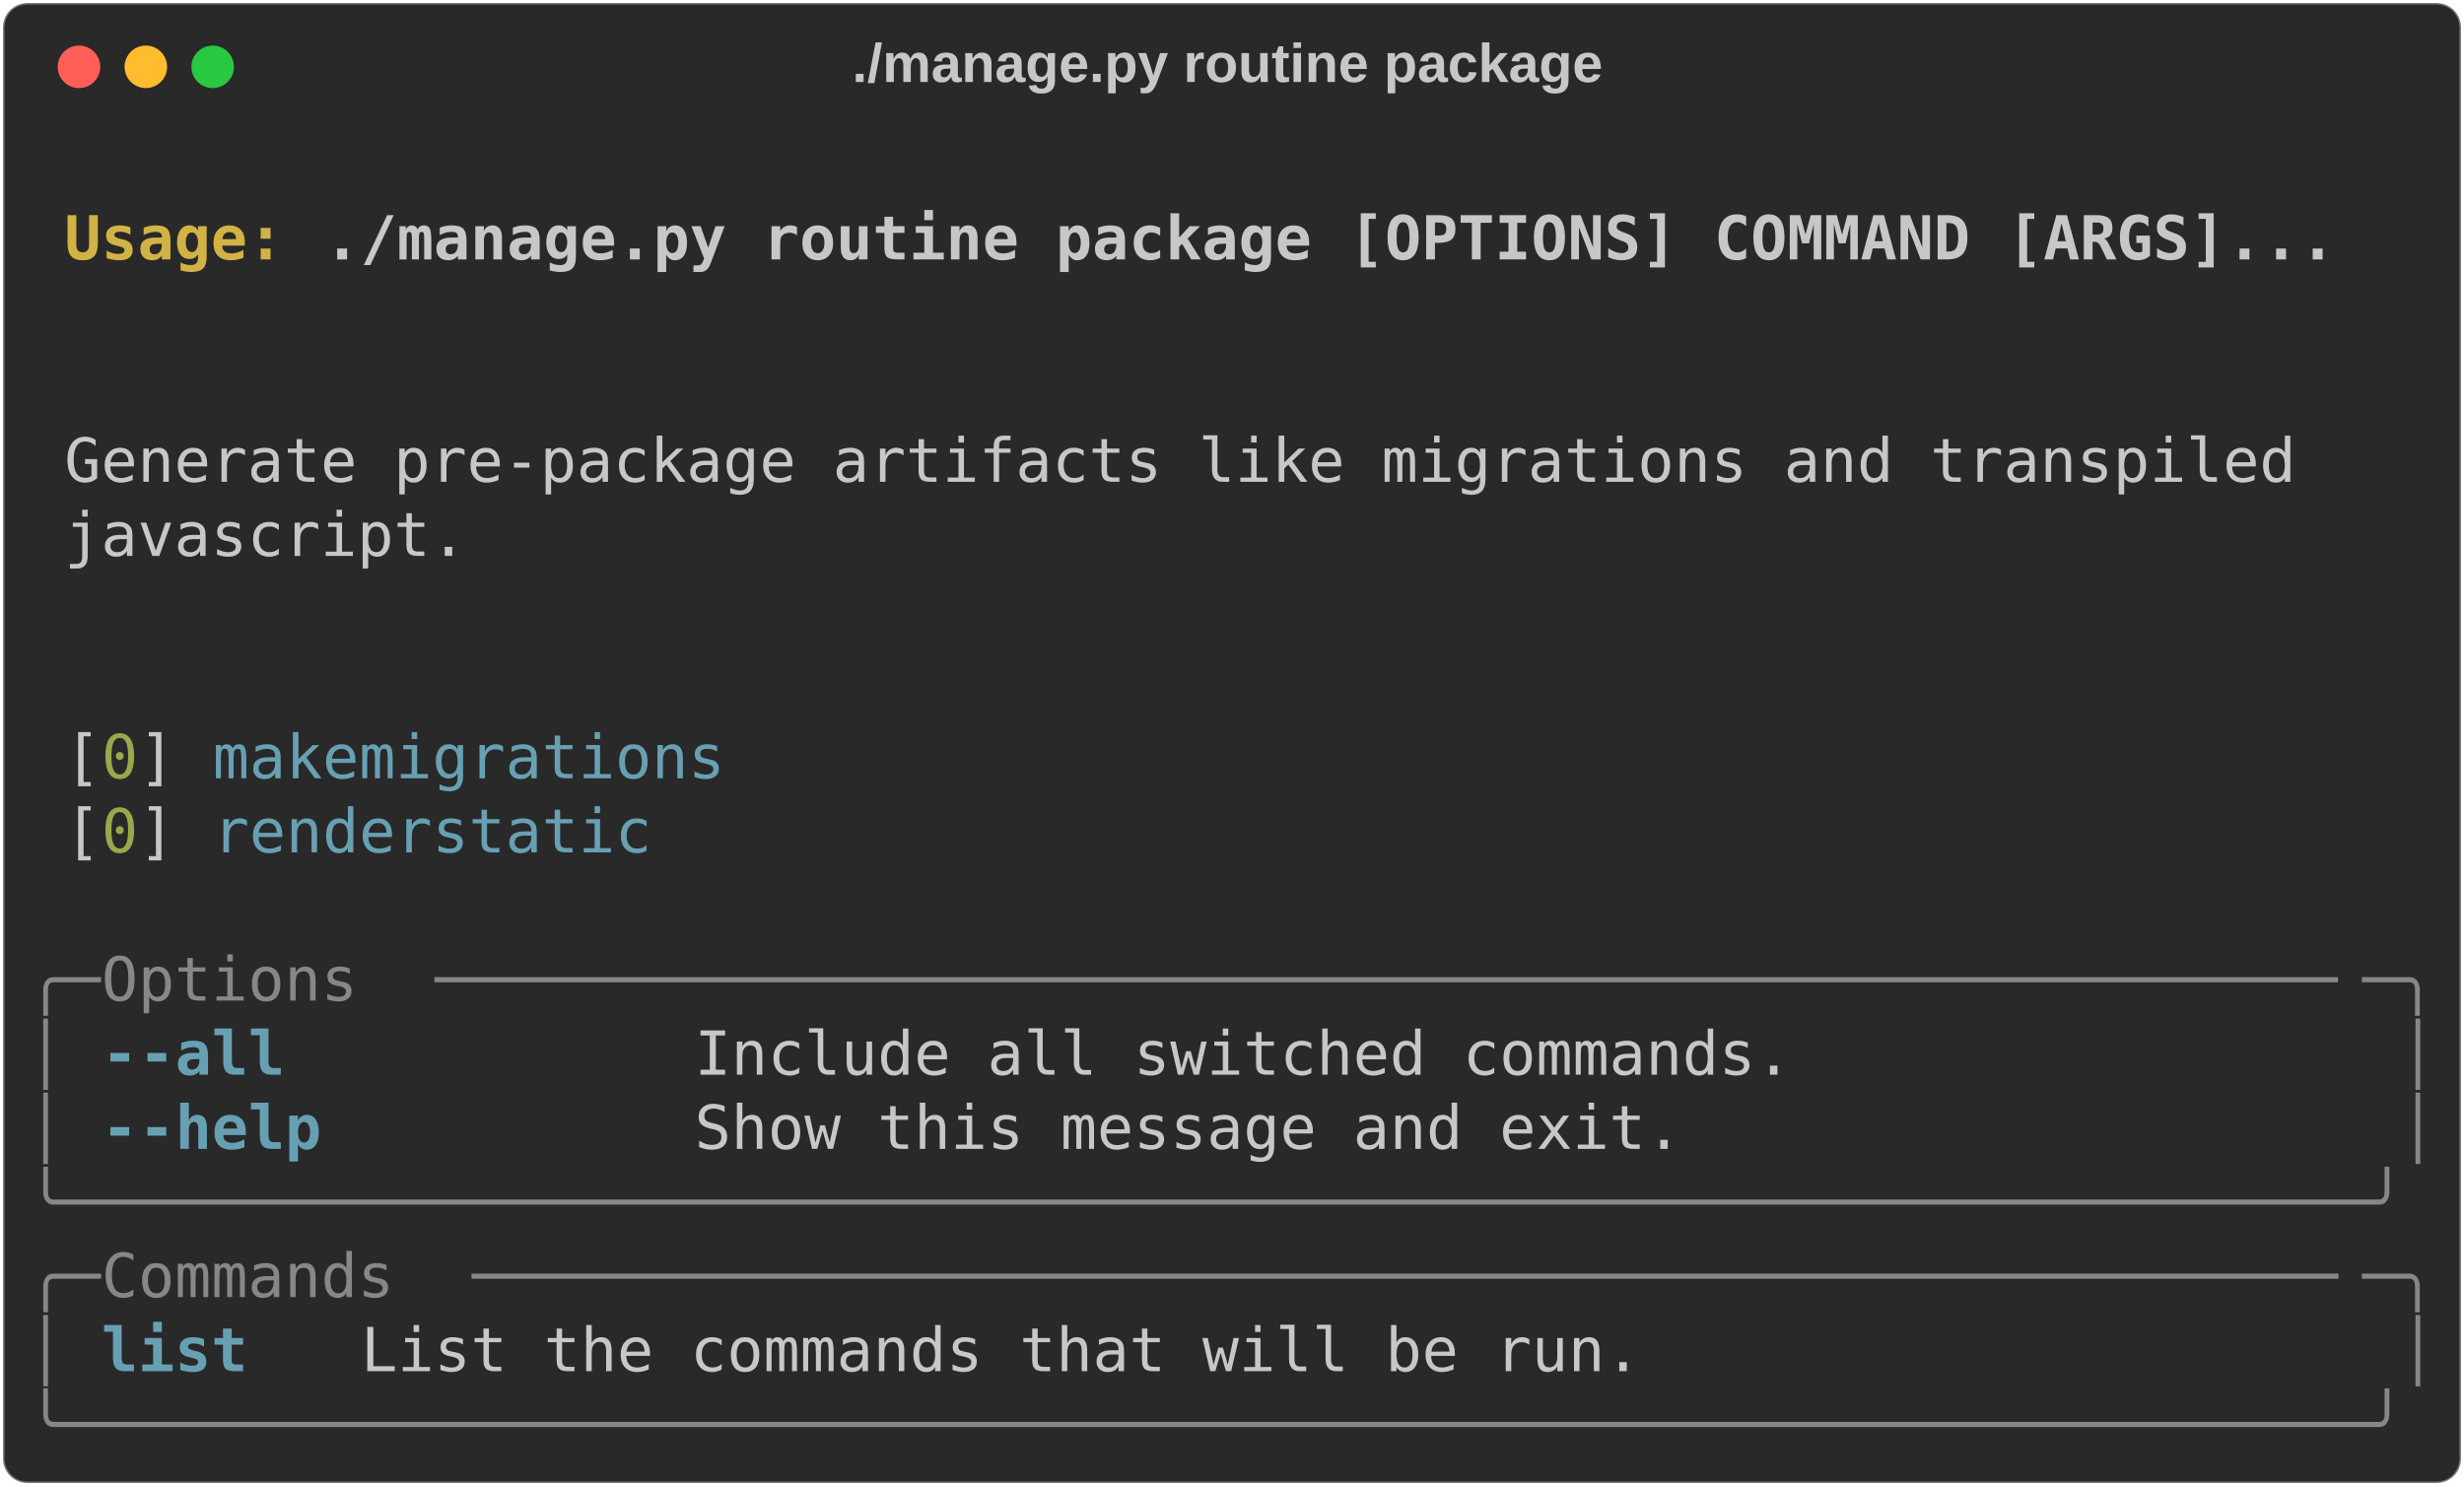
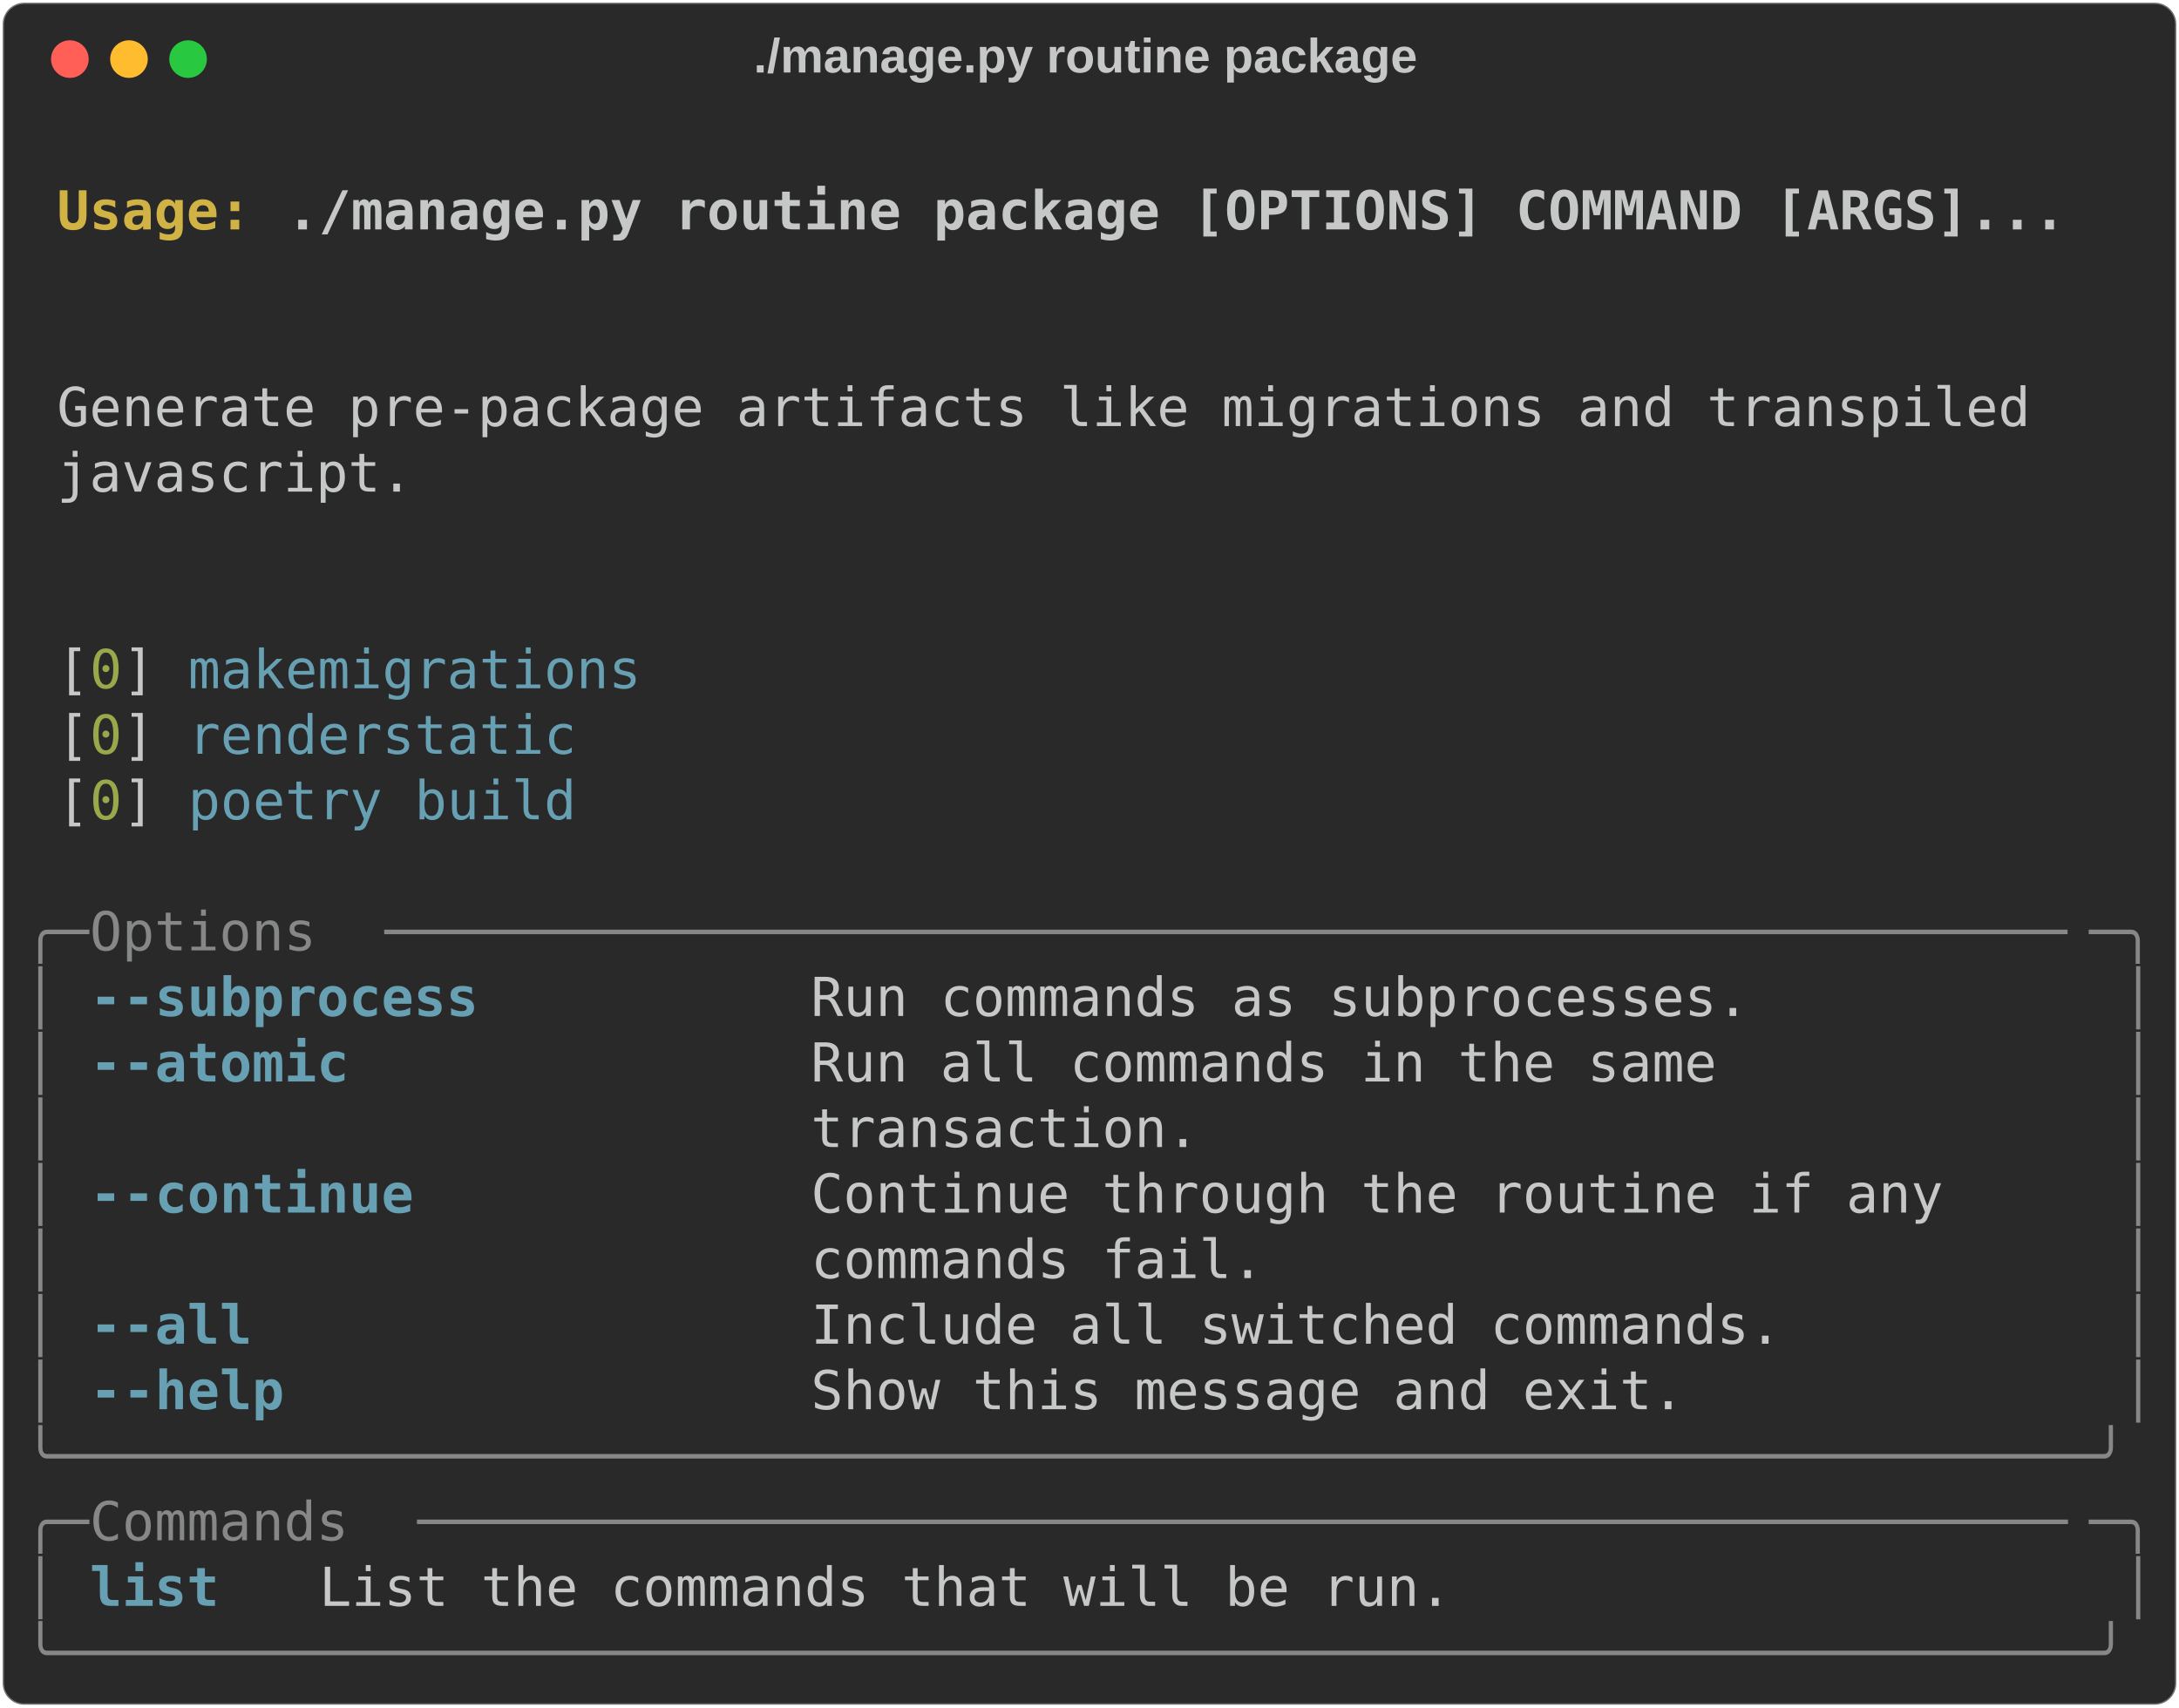
- <svg xmlns="http://www.w3.org/2000/svg" class="rich-terminal" viewBox="0 0 811 489.2">
+ <svg xmlns="http://www.w3.org/2000/svg" class="rich-terminal" viewBox="0 0 811 635.6">
  <style>

    @font-face {
        font-family: "Fira Code";
        src: local("FiraCode-Regular"),
                url("https://cdnjs.cloudflare.com/ajax/libs/firacode/6.2.0/woff2/FiraCode-Regular.woff2") format("woff2"),
                url("https://cdnjs.cloudflare.com/ajax/libs/firacode/6.2.0/woff/FiraCode-Regular.woff") format("woff");
        font-style: normal;
        font-weight: 400;
    }
    @font-face {
        font-family: "Fira Code";
        src: local("FiraCode-Bold"),
                url("https://cdnjs.cloudflare.com/ajax/libs/firacode/6.2.0/woff2/FiraCode-Bold.woff2") format("woff2"),
                url("https://cdnjs.cloudflare.com/ajax/libs/firacode/6.2.0/woff/FiraCode-Bold.woff") format("woff");
        font-style: bold;
        font-weight: 700;
    }

-     .terminal-3022464026-matrix {
+     .terminal-3397720519-matrix {
        font-family: Fira Code, monospace;
        font-size: 20px;
        line-height: 24.4px;
        font-variant-east-asian: full-width;
    }

-     .terminal-3022464026-title {
+     .terminal-3397720519-title {
        font-size: 18px;
        font-weight: bold;
        font-family: arial;
    }

-     .terminal-3022464026-r1 { fill: #c5c8c6;font-weight: bold }
- .terminal-3022464026-r2 { fill: #c5c8c6 }
- .terminal-3022464026-r3 { fill: #d0b344;font-weight: bold }
- .terminal-3022464026-r4 { fill: #c5c8c6;text-decoration: underline; }
- .terminal-3022464026-r5 { fill: #98a84b }
- .terminal-3022464026-r6 { fill: #68a0b3 }
- .terminal-3022464026-r7 { fill: #868887 }
- .terminal-3022464026-r8 { fill: #68a0b3;font-weight: bold }
+     .terminal-3397720519-r1 { fill: #c5c8c6;font-weight: bold }
+ .terminal-3397720519-r2 { fill: #c5c8c6 }
+ .terminal-3397720519-r3 { fill: #d0b344;font-weight: bold }
+ .terminal-3397720519-r4 { fill: #c5c8c6;text-decoration: underline; }
+ .terminal-3397720519-r5 { fill: #98a84b }
+ .terminal-3397720519-r6 { fill: #68a0b3 }
+ .terminal-3397720519-r7 { fill: #868887 }
+ .terminal-3397720519-r8 { fill: #68a0b3;font-weight: bold }
    </style>
  <defs>
-     <clipPath id="terminal-3022464026-clip-terminal">
-       <rect x="0" y="0" width="792.0" height="438.2" />
-     </clipPath>
-     <clipPath id="terminal-3022464026-line-0">
+     <clipPath id="terminal-3397720519-clip-terminal">
+       <rect x="0" y="0" width="792.0" height="584.6" />
+     </clipPath>
+     <clipPath id="terminal-3397720519-line-0">
      <rect x="0" y="1.5" width="793" height="24.65" />
    </clipPath>
-     <clipPath id="terminal-3022464026-line-1">
+     <clipPath id="terminal-3397720519-line-1">
      <rect x="0" y="25.9" width="793" height="24.65" />
    </clipPath>
-     <clipPath id="terminal-3022464026-line-2">
+     <clipPath id="terminal-3397720519-line-2">
      <rect x="0" y="50.3" width="793" height="24.65" />
    </clipPath>
-     <clipPath id="terminal-3022464026-line-3">
+     <clipPath id="terminal-3397720519-line-3">
      <rect x="0" y="74.7" width="793" height="24.65" />
    </clipPath>
-     <clipPath id="terminal-3022464026-line-4">
+     <clipPath id="terminal-3397720519-line-4">
      <rect x="0" y="99.1" width="793" height="24.65" />
    </clipPath>
-     <clipPath id="terminal-3022464026-line-5">
+     <clipPath id="terminal-3397720519-line-5">
      <rect x="0" y="123.5" width="793" height="24.65" />
    </clipPath>
-     <clipPath id="terminal-3022464026-line-6">
+     <clipPath id="terminal-3397720519-line-6">
      <rect x="0" y="147.9" width="793" height="24.65" />
    </clipPath>
-     <clipPath id="terminal-3022464026-line-7">
+     <clipPath id="terminal-3397720519-line-7">
      <rect x="0" y="172.3" width="793" height="24.65" />
    </clipPath>
-     <clipPath id="terminal-3022464026-line-8">
+     <clipPath id="terminal-3397720519-line-8">
      <rect x="0" y="196.7" width="793" height="24.65" />
    </clipPath>
-     <clipPath id="terminal-3022464026-line-9">
+     <clipPath id="terminal-3397720519-line-9">
      <rect x="0" y="221.1" width="793" height="24.65" />
    </clipPath>
-     <clipPath id="terminal-3022464026-line-10">
+     <clipPath id="terminal-3397720519-line-10">
      <rect x="0" y="245.5" width="793" height="24.65" />
    </clipPath>
-     <clipPath id="terminal-3022464026-line-11">
+     <clipPath id="terminal-3397720519-line-11">
      <rect x="0" y="269.9" width="793" height="24.65" />
    </clipPath>
-     <clipPath id="terminal-3022464026-line-12">
+     <clipPath id="terminal-3397720519-line-12">
      <rect x="0" y="294.3" width="793" height="24.65" />
    </clipPath>
-     <clipPath id="terminal-3022464026-line-13">
+     <clipPath id="terminal-3397720519-line-13">
      <rect x="0" y="318.7" width="793" height="24.65" />
    </clipPath>
-     <clipPath id="terminal-3022464026-line-14">
+     <clipPath id="terminal-3397720519-line-14">
      <rect x="0" y="343.1" width="793" height="24.65" />
    </clipPath>
-     <clipPath id="terminal-3022464026-line-15">
+     <clipPath id="terminal-3397720519-line-15">
      <rect x="0" y="367.5" width="793" height="24.65" />
    </clipPath>
-     <clipPath id="terminal-3022464026-line-16">
+     <clipPath id="terminal-3397720519-line-16">
      <rect x="0" y="391.9" width="793" height="24.65" />
    </clipPath>
+     <clipPath id="terminal-3397720519-line-17">
+       <rect x="0" y="416.3" width="793" height="24.65" />
+     </clipPath>
+     <clipPath id="terminal-3397720519-line-18">
+       <rect x="0" y="440.7" width="793" height="24.65" />
+     </clipPath>
+     <clipPath id="terminal-3397720519-line-19">
+       <rect x="0" y="465.1" width="793" height="24.65" />
+     </clipPath>
+     <clipPath id="terminal-3397720519-line-20">
+       <rect x="0" y="489.5" width="793" height="24.65" />
+     </clipPath>
+     <clipPath id="terminal-3397720519-line-21">
+       <rect x="0" y="513.9" width="793" height="24.65" />
+     </clipPath>
+     <clipPath id="terminal-3397720519-line-22">
+       <rect x="0" y="538.3" width="793" height="24.65" />
+     </clipPath>
  </defs>
-   <rect fill="#292929" stroke="rgba(255,255,255,0.35)" stroke-width="1" x="1" y="1" width="809" height="487.2" rx="8" />
-   <text class="terminal-3022464026-title" fill="#c5c8c6" text-anchor="middle" x="404" y="27">./manage.py routine package</text>
+   <rect fill="#292929" stroke="rgba(255,255,255,0.35)" stroke-width="1" x="1" y="1" width="809" height="633.6" rx="8" />
+   <text class="terminal-3397720519-title" fill="#c5c8c6" text-anchor="middle" x="404" y="27">./manage.py routine package</text>
  <g transform="translate(26,22)">
    <circle cx="0" cy="0" r="7" fill="#ff5f57" />
    <circle cx="22" cy="0" r="7" fill="#febc2e" />
    <circle cx="44" cy="0" r="7" fill="#28c840" />
  </g>
-   <g transform="translate(9, 41)" clip-path="url(#terminal-3022464026-clip-terminal)">
-     <g class="terminal-3022464026-matrix">
-       <text class="terminal-3022464026-r2" x="793" y="20" textLength="12.2" clip-path="url(#terminal-3022464026-line-0)">
- </text>
-       <text class="terminal-3022464026-r3" x="12.2" y="44.4" textLength="85.4" clip-path="url(#terminal-3022464026-line-1)">Usage: </text>
-       <text class="terminal-3022464026-r1" x="97.6" y="44.4" textLength="671" clip-path="url(#terminal-3022464026-line-1)">./manage.py routine package [OPTIONS] COMMAND [ARGS]...</text>
-       <text class="terminal-3022464026-r2" x="793" y="44.4" textLength="12.2" clip-path="url(#terminal-3022464026-line-1)">
- </text>
-       <text class="terminal-3022464026-r2" x="793" y="68.8" textLength="12.2" clip-path="url(#terminal-3022464026-line-2)">
- </text>
-       <text class="terminal-3022464026-r2" x="793" y="93.2" textLength="12.2" clip-path="url(#terminal-3022464026-line-3)">
- </text>
-       <text class="terminal-3022464026-r2" x="12.2" y="117.6" textLength="756.4" clip-path="url(#terminal-3022464026-line-4)">Generate pre-package artifacts like migrations and transpiled </text>
-       <text class="terminal-3022464026-r2" x="793" y="117.6" textLength="12.2" clip-path="url(#terminal-3022464026-line-4)">
- </text>
-       <text class="terminal-3022464026-r2" x="12.2" y="142" textLength="134.2" clip-path="url(#terminal-3022464026-line-5)">javascript.</text>
-       <text class="terminal-3022464026-r2" x="793" y="142" textLength="12.2" clip-path="url(#terminal-3022464026-line-5)">
- </text>
-       <text class="terminal-3022464026-r2" x="793" y="166.4" textLength="12.2" clip-path="url(#terminal-3022464026-line-6)">
- </text>
-       <text class="terminal-3022464026-r2" x="793" y="190.8" textLength="12.2" clip-path="url(#terminal-3022464026-line-7)">
- </text>
-       <text class="terminal-3022464026-r2" x="12.2" y="215.2" textLength="12.2" clip-path="url(#terminal-3022464026-line-8)">[</text>
-       <text class="terminal-3022464026-r5" x="24.4" y="215.2" textLength="12.2" clip-path="url(#terminal-3022464026-line-8)">0</text>
-       <text class="terminal-3022464026-r2" x="36.6" y="215.2" textLength="24.4" clip-path="url(#terminal-3022464026-line-8)">] </text>
-       <text class="terminal-3022464026-r6" x="61" y="215.2" textLength="170.8" clip-path="url(#terminal-3022464026-line-8)">makemigrations</text>
-       <text class="terminal-3022464026-r2" x="793" y="215.2" textLength="12.2" clip-path="url(#terminal-3022464026-line-8)">
- </text>
-       <text class="terminal-3022464026-r2" x="12.2" y="239.6" textLength="12.2" clip-path="url(#terminal-3022464026-line-9)">[</text>
-       <text class="terminal-3022464026-r5" x="24.4" y="239.6" textLength="12.2" clip-path="url(#terminal-3022464026-line-9)">0</text>
-       <text class="terminal-3022464026-r2" x="36.6" y="239.6" textLength="24.4" clip-path="url(#terminal-3022464026-line-9)">] </text>
-       <text class="terminal-3022464026-r6" x="61" y="239.6" textLength="146.4" clip-path="url(#terminal-3022464026-line-9)">renderstatic</text>
-       <text class="terminal-3022464026-r2" x="793" y="239.6" textLength="12.2" clip-path="url(#terminal-3022464026-line-9)">
- </text>
-       <text class="terminal-3022464026-r2" x="793" y="264" textLength="12.2" clip-path="url(#terminal-3022464026-line-10)">
- </text>
-       <text class="terminal-3022464026-r7" x="0" y="288.4" textLength="24.4" clip-path="url(#terminal-3022464026-line-11)">╭─</text>
-       <text class="terminal-3022464026-r7" x="24.4" y="288.4" textLength="109.8" clip-path="url(#terminal-3022464026-line-11)"> Options </text>
-       <text class="terminal-3022464026-r7" x="134.2" y="288.4" textLength="634.4" clip-path="url(#terminal-3022464026-line-11)">────────────────────────────────────────────────────</text>
-       <text class="terminal-3022464026-r7" x="768.6" y="288.4" textLength="24.4" clip-path="url(#terminal-3022464026-line-11)">─╮</text>
-       <text class="terminal-3022464026-r2" x="793" y="288.4" textLength="12.2" clip-path="url(#terminal-3022464026-line-11)">
- </text>
-       <text class="terminal-3022464026-r7" x="0" y="312.8" textLength="12.2" clip-path="url(#terminal-3022464026-line-12)">│</text>
-       <text class="terminal-3022464026-r8" x="24.4" y="312.8" textLength="12.2" clip-path="url(#terminal-3022464026-line-12)">-</text>
-       <text class="terminal-3022464026-r8" x="36.6" y="312.8" textLength="48.8" clip-path="url(#terminal-3022464026-line-12)">-all</text>
-       <text class="terminal-3022464026-r2" x="219.6" y="312.8" textLength="366" clip-path="url(#terminal-3022464026-line-12)">Include all switched commands.</text>
-       <text class="terminal-3022464026-r7" x="780.8" y="312.8" textLength="12.2" clip-path="url(#terminal-3022464026-line-12)">│</text>
-       <text class="terminal-3022464026-r2" x="793" y="312.8" textLength="12.2" clip-path="url(#terminal-3022464026-line-12)">
- </text>
-       <text class="terminal-3022464026-r7" x="0" y="337.2" textLength="12.2" clip-path="url(#terminal-3022464026-line-13)">│</text>
-       <text class="terminal-3022464026-r8" x="24.4" y="337.2" textLength="12.2" clip-path="url(#terminal-3022464026-line-13)">-</text>
-       <text class="terminal-3022464026-r8" x="36.6" y="337.2" textLength="61" clip-path="url(#terminal-3022464026-line-13)">-help</text>
-       <text class="terminal-3022464026-r2" x="219.6" y="337.2" textLength="329.4" clip-path="url(#terminal-3022464026-line-13)">Show this message and exit.</text>
-       <text class="terminal-3022464026-r7" x="780.8" y="337.2" textLength="12.2" clip-path="url(#terminal-3022464026-line-13)">│</text>
-       <text class="terminal-3022464026-r2" x="793" y="337.2" textLength="12.2" clip-path="url(#terminal-3022464026-line-13)">
- </text>
-       <text class="terminal-3022464026-r7" x="0" y="361.6" textLength="793" clip-path="url(#terminal-3022464026-line-14)">╰───────────────────────────────────────────────────────────────╯</text>
-       <text class="terminal-3022464026-r2" x="793" y="361.6" textLength="12.2" clip-path="url(#terminal-3022464026-line-14)">
- </text>
-       <text class="terminal-3022464026-r7" x="0" y="386" textLength="24.4" clip-path="url(#terminal-3022464026-line-15)">╭─</text>
-       <text class="terminal-3022464026-r7" x="24.4" y="386" textLength="122" clip-path="url(#terminal-3022464026-line-15)"> Commands </text>
-       <text class="terminal-3022464026-r7" x="146.4" y="386" textLength="622.2" clip-path="url(#terminal-3022464026-line-15)">───────────────────────────────────────────────────</text>
-       <text class="terminal-3022464026-r7" x="768.6" y="386" textLength="24.4" clip-path="url(#terminal-3022464026-line-15)">─╮</text>
-       <text class="terminal-3022464026-r2" x="793" y="386" textLength="12.2" clip-path="url(#terminal-3022464026-line-15)">
- </text>
-       <text class="terminal-3022464026-r7" x="0" y="410.4" textLength="12.2" clip-path="url(#terminal-3022464026-line-16)">│</text>
-       <text class="terminal-3022464026-r8" x="24.4" y="410.4" textLength="61" clip-path="url(#terminal-3022464026-line-16)">list </text>
-       <text class="terminal-3022464026-r2" x="109.8" y="410.4" textLength="658.8" clip-path="url(#terminal-3022464026-line-16)">List the commands that will be run.                   </text>
-       <text class="terminal-3022464026-r7" x="780.8" y="410.4" textLength="12.2" clip-path="url(#terminal-3022464026-line-16)">│</text>
-       <text class="terminal-3022464026-r2" x="793" y="410.4" textLength="12.2" clip-path="url(#terminal-3022464026-line-16)">
- </text>
-       <text class="terminal-3022464026-r7" x="0" y="434.8" textLength="793" clip-path="url(#terminal-3022464026-line-17)">╰───────────────────────────────────────────────────────────────╯</text>
-       <text class="terminal-3022464026-r2" x="793" y="434.8" textLength="12.2" clip-path="url(#terminal-3022464026-line-17)">
+   <g transform="translate(9, 41)" clip-path="url(#terminal-3397720519-clip-terminal)">
+     <g class="terminal-3397720519-matrix">
+       <text class="terminal-3397720519-r2" x="793" y="20" textLength="12.2" clip-path="url(#terminal-3397720519-line-0)">
+ </text>
+       <text class="terminal-3397720519-r3" x="12.2" y="44.4" textLength="85.4" clip-path="url(#terminal-3397720519-line-1)">Usage: </text>
+       <text class="terminal-3397720519-r1" x="97.6" y="44.4" textLength="671" clip-path="url(#terminal-3397720519-line-1)">./manage.py routine package [OPTIONS] COMMAND [ARGS]...</text>
+       <text class="terminal-3397720519-r2" x="793" y="44.4" textLength="12.2" clip-path="url(#terminal-3397720519-line-1)">
+ </text>
+       <text class="terminal-3397720519-r2" x="793" y="68.8" textLength="12.2" clip-path="url(#terminal-3397720519-line-2)">
+ </text>
+       <text class="terminal-3397720519-r2" x="793" y="93.2" textLength="12.2" clip-path="url(#terminal-3397720519-line-3)">
+ </text>
+       <text class="terminal-3397720519-r2" x="12.2" y="117.6" textLength="756.4" clip-path="url(#terminal-3397720519-line-4)">Generate pre-package artifacts like migrations and transpiled </text>
+       <text class="terminal-3397720519-r2" x="793" y="117.6" textLength="12.2" clip-path="url(#terminal-3397720519-line-4)">
+ </text>
+       <text class="terminal-3397720519-r2" x="12.2" y="142" textLength="134.2" clip-path="url(#terminal-3397720519-line-5)">javascript.</text>
+       <text class="terminal-3397720519-r2" x="793" y="142" textLength="12.2" clip-path="url(#terminal-3397720519-line-5)">
+ </text>
+       <text class="terminal-3397720519-r2" x="793" y="166.4" textLength="12.2" clip-path="url(#terminal-3397720519-line-6)">
+ </text>
+       <text class="terminal-3397720519-r2" x="793" y="190.8" textLength="12.2" clip-path="url(#terminal-3397720519-line-7)">
+ </text>
+       <text class="terminal-3397720519-r2" x="12.2" y="215.2" textLength="12.2" clip-path="url(#terminal-3397720519-line-8)">[</text>
+       <text class="terminal-3397720519-r5" x="24.4" y="215.2" textLength="12.2" clip-path="url(#terminal-3397720519-line-8)">0</text>
+       <text class="terminal-3397720519-r2" x="36.6" y="215.2" textLength="24.4" clip-path="url(#terminal-3397720519-line-8)">] </text>
+       <text class="terminal-3397720519-r6" x="61" y="215.2" textLength="170.8" clip-path="url(#terminal-3397720519-line-8)">makemigrations</text>
+       <text class="terminal-3397720519-r2" x="793" y="215.2" textLength="12.2" clip-path="url(#terminal-3397720519-line-8)">
+ </text>
+       <text class="terminal-3397720519-r2" x="12.2" y="239.6" textLength="12.2" clip-path="url(#terminal-3397720519-line-9)">[</text>
+       <text class="terminal-3397720519-r5" x="24.4" y="239.6" textLength="12.2" clip-path="url(#terminal-3397720519-line-9)">0</text>
+       <text class="terminal-3397720519-r2" x="36.6" y="239.6" textLength="24.4" clip-path="url(#terminal-3397720519-line-9)">] </text>
+       <text class="terminal-3397720519-r6" x="61" y="239.6" textLength="146.4" clip-path="url(#terminal-3397720519-line-9)">renderstatic</text>
+       <text class="terminal-3397720519-r2" x="793" y="239.6" textLength="12.2" clip-path="url(#terminal-3397720519-line-9)">
+ </text>
+       <text class="terminal-3397720519-r2" x="12.2" y="264" textLength="12.2" clip-path="url(#terminal-3397720519-line-10)">[</text>
+       <text class="terminal-3397720519-r5" x="24.4" y="264" textLength="12.2" clip-path="url(#terminal-3397720519-line-10)">0</text>
+       <text class="terminal-3397720519-r2" x="36.6" y="264" textLength="24.4" clip-path="url(#terminal-3397720519-line-10)">] </text>
+       <text class="terminal-3397720519-r6" x="61" y="264" textLength="146.4" clip-path="url(#terminal-3397720519-line-10)">poetry build</text>
+       <text class="terminal-3397720519-r2" x="793" y="264" textLength="12.2" clip-path="url(#terminal-3397720519-line-10)">
+ </text>
+       <text class="terminal-3397720519-r2" x="793" y="288.4" textLength="12.2" clip-path="url(#terminal-3397720519-line-11)">
+ </text>
+       <text class="terminal-3397720519-r7" x="0" y="312.8" textLength="24.4" clip-path="url(#terminal-3397720519-line-12)">╭─</text>
+       <text class="terminal-3397720519-r7" x="24.4" y="312.8" textLength="109.8" clip-path="url(#terminal-3397720519-line-12)"> Options </text>
+       <text class="terminal-3397720519-r7" x="134.2" y="312.8" textLength="634.4" clip-path="url(#terminal-3397720519-line-12)">────────────────────────────────────────────────────</text>
+       <text class="terminal-3397720519-r7" x="768.6" y="312.8" textLength="24.4" clip-path="url(#terminal-3397720519-line-12)">─╮</text>
+       <text class="terminal-3397720519-r2" x="793" y="312.8" textLength="12.2" clip-path="url(#terminal-3397720519-line-12)">
+ </text>
+       <text class="terminal-3397720519-r7" x="0" y="337.2" textLength="12.2" clip-path="url(#terminal-3397720519-line-13)">│</text>
+       <text class="terminal-3397720519-r8" x="24.4" y="337.2" textLength="12.2" clip-path="url(#terminal-3397720519-line-13)">-</text>
+       <text class="terminal-3397720519-r8" x="36.6" y="337.2" textLength="134.2" clip-path="url(#terminal-3397720519-line-13)">-subprocess</text>
+       <text class="terminal-3397720519-r2" x="292.8" y="337.2" textLength="353.8" clip-path="url(#terminal-3397720519-line-13)">Run commands as subprocesses.</text>
+       <text class="terminal-3397720519-r7" x="780.8" y="337.2" textLength="12.2" clip-path="url(#terminal-3397720519-line-13)">│</text>
+       <text class="terminal-3397720519-r2" x="793" y="337.2" textLength="12.2" clip-path="url(#terminal-3397720519-line-13)">
+ </text>
+       <text class="terminal-3397720519-r7" x="0" y="361.6" textLength="12.2" clip-path="url(#terminal-3397720519-line-14)">│</text>
+       <text class="terminal-3397720519-r8" x="24.4" y="361.6" textLength="12.2" clip-path="url(#terminal-3397720519-line-14)">-</text>
+       <text class="terminal-3397720519-r8" x="36.6" y="361.6" textLength="85.4" clip-path="url(#terminal-3397720519-line-14)">-atomic</text>
+       <text class="terminal-3397720519-r2" x="292.8" y="361.6" textLength="475.8" clip-path="url(#terminal-3397720519-line-14)">Run all commands in the same           </text>
+       <text class="terminal-3397720519-r7" x="780.8" y="361.6" textLength="12.2" clip-path="url(#terminal-3397720519-line-14)">│</text>
+       <text class="terminal-3397720519-r2" x="793" y="361.6" textLength="12.2" clip-path="url(#terminal-3397720519-line-14)">
+ </text>
+       <text class="terminal-3397720519-r7" x="0" y="386" textLength="12.2" clip-path="url(#terminal-3397720519-line-15)">│</text>
+       <text class="terminal-3397720519-r2" x="292.8" y="386" textLength="475.8" clip-path="url(#terminal-3397720519-line-15)">transaction.                           </text>
+       <text class="terminal-3397720519-r7" x="780.8" y="386" textLength="12.2" clip-path="url(#terminal-3397720519-line-15)">│</text>
+       <text class="terminal-3397720519-r2" x="793" y="386" textLength="12.2" clip-path="url(#terminal-3397720519-line-15)">
+ </text>
+       <text class="terminal-3397720519-r7" x="0" y="410.4" textLength="12.2" clip-path="url(#terminal-3397720519-line-16)">│</text>
+       <text class="terminal-3397720519-r8" x="24.4" y="410.4" textLength="12.2" clip-path="url(#terminal-3397720519-line-16)">-</text>
+       <text class="terminal-3397720519-r8" x="36.6" y="410.4" textLength="109.8" clip-path="url(#terminal-3397720519-line-16)">-continue</text>
+       <text class="terminal-3397720519-r2" x="292.8" y="410.4" textLength="475.8" clip-path="url(#terminal-3397720519-line-16)">Continue through the routine if any    </text>
+       <text class="terminal-3397720519-r7" x="780.8" y="410.4" textLength="12.2" clip-path="url(#terminal-3397720519-line-16)">│</text>
+       <text class="terminal-3397720519-r2" x="793" y="410.4" textLength="12.2" clip-path="url(#terminal-3397720519-line-16)">
+ </text>
+       <text class="terminal-3397720519-r7" x="0" y="434.8" textLength="12.2" clip-path="url(#terminal-3397720519-line-17)">│</text>
+       <text class="terminal-3397720519-r2" x="292.8" y="434.8" textLength="475.8" clip-path="url(#terminal-3397720519-line-17)">commands fail.                         </text>
+       <text class="terminal-3397720519-r7" x="780.8" y="434.8" textLength="12.2" clip-path="url(#terminal-3397720519-line-17)">│</text>
+       <text class="terminal-3397720519-r2" x="793" y="434.8" textLength="12.2" clip-path="url(#terminal-3397720519-line-17)">
+ </text>
+       <text class="terminal-3397720519-r7" x="0" y="459.2" textLength="12.2" clip-path="url(#terminal-3397720519-line-18)">│</text>
+       <text class="terminal-3397720519-r8" x="24.4" y="459.2" textLength="12.2" clip-path="url(#terminal-3397720519-line-18)">-</text>
+       <text class="terminal-3397720519-r8" x="36.6" y="459.2" textLength="48.8" clip-path="url(#terminal-3397720519-line-18)">-all</text>
+       <text class="terminal-3397720519-r2" x="292.8" y="459.2" textLength="366" clip-path="url(#terminal-3397720519-line-18)">Include all switched commands.</text>
+       <text class="terminal-3397720519-r7" x="780.8" y="459.2" textLength="12.2" clip-path="url(#terminal-3397720519-line-18)">│</text>
+       <text class="terminal-3397720519-r2" x="793" y="459.2" textLength="12.2" clip-path="url(#terminal-3397720519-line-18)">
+ </text>
+       <text class="terminal-3397720519-r7" x="0" y="483.6" textLength="12.2" clip-path="url(#terminal-3397720519-line-19)">│</text>
+       <text class="terminal-3397720519-r8" x="24.4" y="483.6" textLength="12.2" clip-path="url(#terminal-3397720519-line-19)">-</text>
+       <text class="terminal-3397720519-r8" x="36.6" y="483.6" textLength="61" clip-path="url(#terminal-3397720519-line-19)">-help</text>
+       <text class="terminal-3397720519-r2" x="292.8" y="483.6" textLength="329.4" clip-path="url(#terminal-3397720519-line-19)">Show this message and exit.</text>
+       <text class="terminal-3397720519-r7" x="780.8" y="483.6" textLength="12.2" clip-path="url(#terminal-3397720519-line-19)">│</text>
+       <text class="terminal-3397720519-r2" x="793" y="483.6" textLength="12.2" clip-path="url(#terminal-3397720519-line-19)">
+ </text>
+       <text class="terminal-3397720519-r7" x="0" y="508" textLength="793" clip-path="url(#terminal-3397720519-line-20)">╰───────────────────────────────────────────────────────────────╯</text>
+       <text class="terminal-3397720519-r2" x="793" y="508" textLength="12.2" clip-path="url(#terminal-3397720519-line-20)">
+ </text>
+       <text class="terminal-3397720519-r7" x="0" y="532.4" textLength="24.4" clip-path="url(#terminal-3397720519-line-21)">╭─</text>
+       <text class="terminal-3397720519-r7" x="24.4" y="532.4" textLength="122" clip-path="url(#terminal-3397720519-line-21)"> Commands </text>
+       <text class="terminal-3397720519-r7" x="146.4" y="532.4" textLength="622.2" clip-path="url(#terminal-3397720519-line-21)">───────────────────────────────────────────────────</text>
+       <text class="terminal-3397720519-r7" x="768.6" y="532.4" textLength="24.4" clip-path="url(#terminal-3397720519-line-21)">─╮</text>
+       <text class="terminal-3397720519-r2" x="793" y="532.4" textLength="12.2" clip-path="url(#terminal-3397720519-line-21)">
+ </text>
+       <text class="terminal-3397720519-r7" x="0" y="556.8" textLength="12.2" clip-path="url(#terminal-3397720519-line-22)">│</text>
+       <text class="terminal-3397720519-r8" x="24.4" y="556.8" textLength="61" clip-path="url(#terminal-3397720519-line-22)">list </text>
+       <text class="terminal-3397720519-r2" x="109.8" y="556.8" textLength="658.8" clip-path="url(#terminal-3397720519-line-22)">List the commands that will be run.                   </text>
+       <text class="terminal-3397720519-r7" x="780.8" y="556.8" textLength="12.2" clip-path="url(#terminal-3397720519-line-22)">│</text>
+       <text class="terminal-3397720519-r2" x="793" y="556.8" textLength="12.2" clip-path="url(#terminal-3397720519-line-22)">
+ </text>
+       <text class="terminal-3397720519-r7" x="0" y="581.2" textLength="793" clip-path="url(#terminal-3397720519-line-23)">╰───────────────────────────────────────────────────────────────╯</text>
+       <text class="terminal-3397720519-r2" x="793" y="581.2" textLength="12.2" clip-path="url(#terminal-3397720519-line-23)">
</text>
    </g>
  </g>
</svg>
